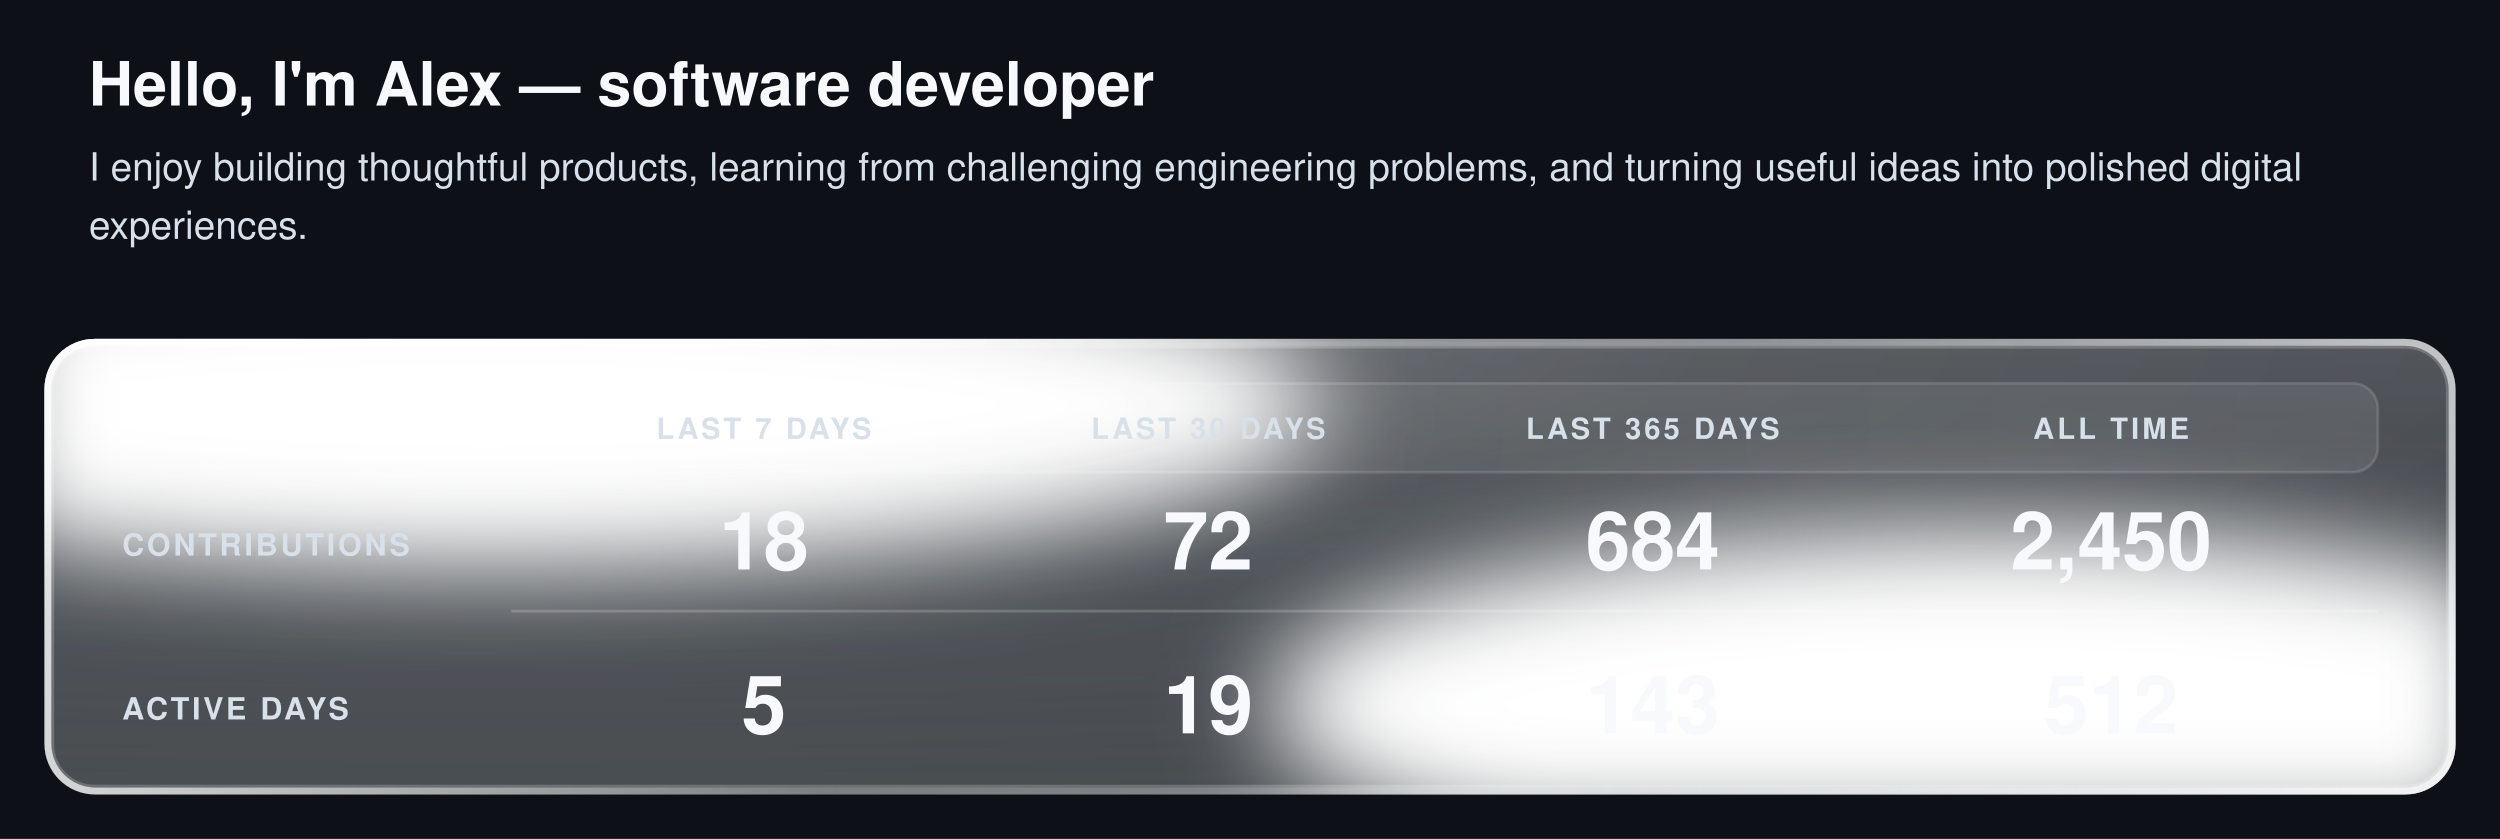
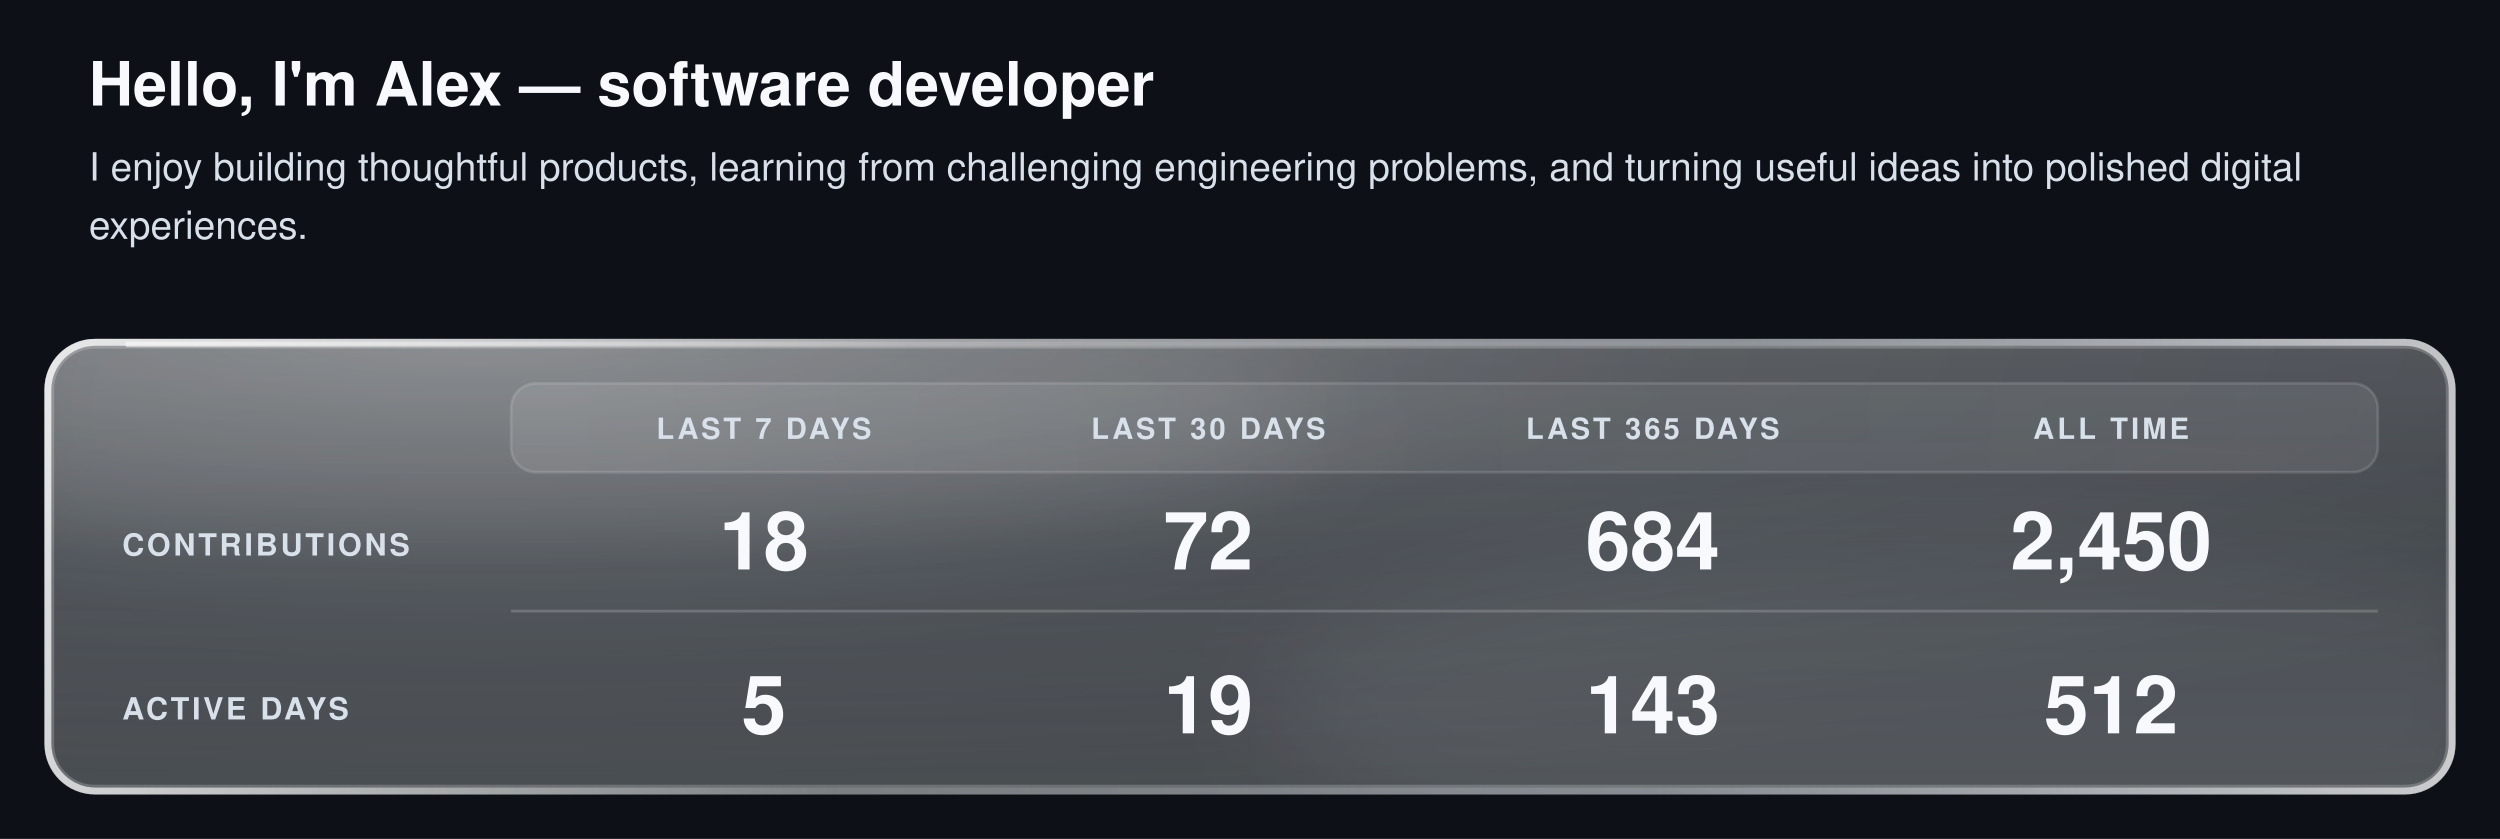
<svg xmlns="http://www.w3.org/2000/svg" width="900" height="302" viewBox="0 0 900 302" role="img" aria-labelledby="title desc">
  <defs>
    <clipPath id="glass-clip">
      <rect x="16" y="122" width="868" height="164" rx="18" />
    </clipPath>
    <linearGradient id="glass-border" x1="16" y1="122" x2="884" y2="286" gradientUnits="userSpaceOnUse">
      <stop offset="0%" stop-color="#ffffff" stop-opacity="0.82" />
      <stop offset="35%" stop-color="#ffffff" stop-opacity="0.28" />
      <stop offset="68%" stop-color="#dfe6ee" stop-opacity="0.38" />
      <stop offset="100%" stop-color="#ffffff" stop-opacity="0.7" />
    </linearGradient>
    <linearGradient id="glass-fill" x1="0" y1="122" x2="0" y2="286" gradientUnits="userSpaceOnUse">
      <stop offset="0%" stop-color="#ffffff" stop-opacity="0.12" />
      <stop offset="48%" stop-color="#dce3eb" stop-opacity="0.07" />
      <stop offset="100%" stop-color="#ffffff" stop-opacity="0.1" />
    </linearGradient>
    <radialGradient id="glass-glow" cx="18%" cy="0%" r="105%">
      <stop offset="0%" stop-color="#ffffff" stop-opacity="0.3" />
      <stop offset="48%" stop-color="#ffffff" stop-opacity="0.08" />
      <stop offset="100%" stop-color="#ffffff" stop-opacity="0" />
    </radialGradient>
    <linearGradient id="glass-highlight" x1="40" y1="126" x2="804" y2="222" gradientUnits="userSpaceOnUse">
      <stop offset="0%" stop-color="#ffffff" stop-opacity="0.52" />
      <stop offset="45%" stop-color="#ffffff" stop-opacity="0.08" />
      <stop offset="100%" stop-color="#ffffff" stop-opacity="0" />
    </linearGradient>
    <linearGradient id="period-fill" x1="184" y1="138" x2="856" y2="170" gradientUnits="userSpaceOnUse">
      <stop offset="0%" stop-color="#ffffff" stop-opacity="0.1" />
      <stop offset="50%" stop-color="#ffffff" stop-opacity="0.055" />
      <stop offset="100%" stop-color="#ffffff" stop-opacity="0.085" />
    </linearGradient>
    <filter id="panel-shadow" x="-12%" y="-48%" width="124%" height="196%">
      <feDropShadow dx="0" dy="14" stdDeviation="18" flood-color="#000000" flood-opacity="0.42" />
      <feDropShadow dx="0" dy="3" stdDeviation="4" flood-color="#000000" flood-opacity="0.28" />
    </filter>
    <filter id="liquid-texture" x="-8%" y="-28%" width="116%" height="156%" color-interpolation-filters="sRGB">
      <feTurbulence type="fractalNoise" baseFrequency="0.009 0.035" numOctaves="2" seed="5" result="turbulence" />
      <feGaussianBlur in="turbulence" stdDeviation="2.6" result="soft-map" />
      <feSpecularLighting in="soft-map" surfaceScale="3" specularConstant="0.45" specularExponent="32" lighting-color="#ffffff" result="specular">
        <fePointLight x="-120" y="-180" z="260" />
      </feSpecularLighting>
      <feComposite in="specular" in2="SourceGraphic" operator="in" result="clipped-specular" />
      <feDisplacementMap in="SourceGraphic" in2="soft-map" scale="16" xChannelSelector="R" yChannelSelector="G" result="displaced" />
      <feBlend in="displaced" in2="clipped-specular" mode="screen" />
    </filter>
    <filter id="soft-glow" x="-20%" y="-80%" width="140%" height="260%">
      <feGaussianBlur stdDeviation="18" />
    </filter>
  </defs>
  <style>
    text { font-family: -apple-system, BlinkMacSystemFont, "Segoe UI", Helvetica, Arial, sans-serif; }
    .introduction { font-size: 22px; font-weight: 600; }
    .about { font-weight: 400; }
    .period { font-size: 10.5px; font-weight: 750; letter-spacing: 1.1px; }
    .row-label { font-size: 11px; font-weight: 750; letter-spacing: 1px; }
    .value { font-size: 29px; font-weight: 650; }
    .language { font-size: 12px; font-weight: 600; }
    .liquid-blob {
      transform-box: fill-box;
      transform-origin: center;
      animation: liquid-drift-one 15s cubic-bezier(0.45, 0, 0.55, 1) infinite alternate;
      will-change: transform, opacity;
    }
    .liquid-blob.secondary {
      animation-name: liquid-drift-two;
      animation-duration: 19s;
    }
    .liquid-texture-layer {
      transform-box: fill-box;
      transform-origin: center;
      animation: liquid-texture-flow 24s cubic-bezier(0.45, 0, 0.55, 1) infinite alternate;
      will-change: transform;
    }
    .reveal {
      opacity: 1;
      animation: smooth-appear 720ms cubic-bezier(0.22, 1, 0.36, 1) both;
      will-change: opacity, transform;
    }
    @keyframes smooth-appear {
      from { opacity: 0; transform: translateY(6px); }
      to { opacity: 1; transform: translateY(0); }
    }
    @keyframes liquid-drift-one {
      0% { transform: translate(-120px, -8px) scale(0.94); opacity: 0.08; }
      48% { transform: translate(170px, 18px) scale(1.08); opacity: 0.16; }
      100% { transform: translate(410px, -2px) scale(0.98); opacity: 0.1; }
    }
    @keyframes liquid-drift-two {
      0% { transform: translate(150px, 14px) scale(1.04); opacity: 0.07; }
      52% { transform: translate(-130px, -10px) scale(0.92); opacity: 0.13; }
      100% { transform: translate(-380px, 12px) scale(1.1); opacity: 0.08; }
    }
    @keyframes liquid-texture-flow {
      0% { transform: translate(-18px, -6px) scale(1.02); }
      50% { transform: translate(8px, 7px) scale(1.055); }
      100% { transform: translate(20px, -3px) scale(1.025); }
    }
    @media (prefers-reduced-motion: reduce) {
      .reveal { opacity: 1; transform: none; animation: none; }
-       .liquid-blob, .liquid-texture-layer { animation: none; }
+       .liquid-blob, .liquid-blob.secondary, .liquid-texture-layer { animation: none; }
    }
  </style>
  <rect width="900" height="302" fill="#0d1117" />
  <text x="32" y="38" class="introduction reveal" style="animation-delay:0ms" fill="#f7f9fc">Hello, I'm Alex — software developer</text>
  <text x="32" y="65" class="about" fill="#d8e0ea">
    <tspan x="32" dy="0" class="reveal" style="animation-delay:55ms" font-size="14px" word-spacing="0.9px">I enjoy building thoughtful products, learning from challenging engineering problems, and turning useful ideas into polished digital</tspan>
    <tspan x="32" dy="21" class="reveal" style="animation-delay:110ms" font-size="14px" word-spacing="0px">experiences.</tspan>
  </text>
  <g class="glass-panel">
    <g class="reveal" style="animation-delay:165ms">
      <rect x="16" y="122" width="868" height="164" rx="18" fill="#dce3eb" opacity="0.12" filter="url(#panel-shadow)" />
      <rect x="16" y="122" width="868" height="164" rx="18" fill="url(#glass-fill)" />
      <g clip-path="url(#glass-clip)" pointer-events="none">
        <rect x="16" y="122" width="868" height="164" fill="url(#glass-glow)" />
-         <ellipse class="liquid-blob" cx="176" cy="146" rx="300" ry="58" fill="#ffffff" filter="url(#soft-glow)" />
-         <ellipse class="liquid-blob secondary" cx="716" cy="254" rx="260" ry="64" fill="#ffffff" filter="url(#soft-glow)" />
+         <ellipse class="liquid-blob" cx="176" cy="146" rx="300" ry="58" fill="#ffffff" opacity="0.08" filter="url(#soft-glow)" />
+         <ellipse class="liquid-blob secondary" cx="716" cy="254" rx="260" ry="64" fill="#ffffff" opacity="0.07" filter="url(#soft-glow)" />
        <rect class="liquid-texture-layer" x="-4" y="102" width="908" height="204" rx="38" fill="#ffffff" fill-opacity="0.07" filter="url(#liquid-texture)" />
      </g>
      <rect x="19" y="125" width="862" height="158" rx="15" fill="none" stroke="#ffffff" stroke-opacity="0.2" />
      <path d="M 46 124 H 724" stroke="url(#glass-highlight)" stroke-width="2" stroke-linecap="round" />
      <rect x="17.25" y="123.25" width="865.5" height="161.5" rx="17" fill="none" stroke="url(#glass-border)" stroke-width="2.5" />
    </g>
    <g>
      <rect class="reveal" style="animation-delay:235ms" x="184" y="138" width="672" height="32" rx="9" fill="url(#period-fill)" stroke="#ffffff" stroke-opacity="0.13" />
      <text x="275" y="158" text-anchor="middle" class="period reveal" style="animation-delay:265ms" fill="#d8e0ea">LAST 7 DAYS</text>
      <text x="435" y="158" text-anchor="middle" class="period reveal" style="animation-delay:310ms" fill="#d8e0ea">LAST 30 DAYS</text>
      <text x="595" y="158" text-anchor="middle" class="period reveal" style="animation-delay:355ms" fill="#d8e0ea">LAST 365 DAYS</text>
      <text x="760" y="158" text-anchor="middle" class="period reveal" style="animation-delay:400ms" fill="#d8e0ea">ALL TIME</text>
    </g>
    <g>
      <text x="44" y="200" class="row-label reveal" style="animation-delay:385ms" fill="#d8e0ea">CONTRIBUTIONS</text>
      <text x="275" y="205" text-anchor="middle" class="value reveal" style="animation-delay:385ms" fill="#f7f9fc">18</text>
      <text x="435" y="205" text-anchor="middle" class="value reveal" style="animation-delay:430ms" fill="#f7f9fc">72</text>
      <text x="595" y="205" text-anchor="middle" class="value reveal" style="animation-delay:475ms" fill="#f7f9fc">684</text>
      <text x="760" y="205" text-anchor="middle" class="value reveal" style="animation-delay:520ms" fill="#f7f9fc">2,450</text>
    </g>
    <g>
      <line class="reveal" style="animation-delay:535ms" x1="184" y1="220" x2="856" y2="220" stroke="#ffffff" stroke-opacity="0.18" />
      <text x="44" y="259" class="row-label reveal" style="animation-delay:535ms" fill="#d8e0ea">ACTIVE DAYS</text>
      <text x="275" y="264" text-anchor="middle" class="value reveal" style="animation-delay:535ms" fill="#f7f9fc">5</text>
      <text x="435" y="264" text-anchor="middle" class="value reveal" style="animation-delay:580ms" fill="#f7f9fc">19</text>
      <text x="595" y="264" text-anchor="middle" class="value reveal" style="animation-delay:625ms" fill="#f7f9fc">143</text>
      <text x="760" y="264" text-anchor="middle" class="value reveal" style="animation-delay:670ms" fill="#f7f9fc">512</text>
    </g>
  </g>
</svg>
